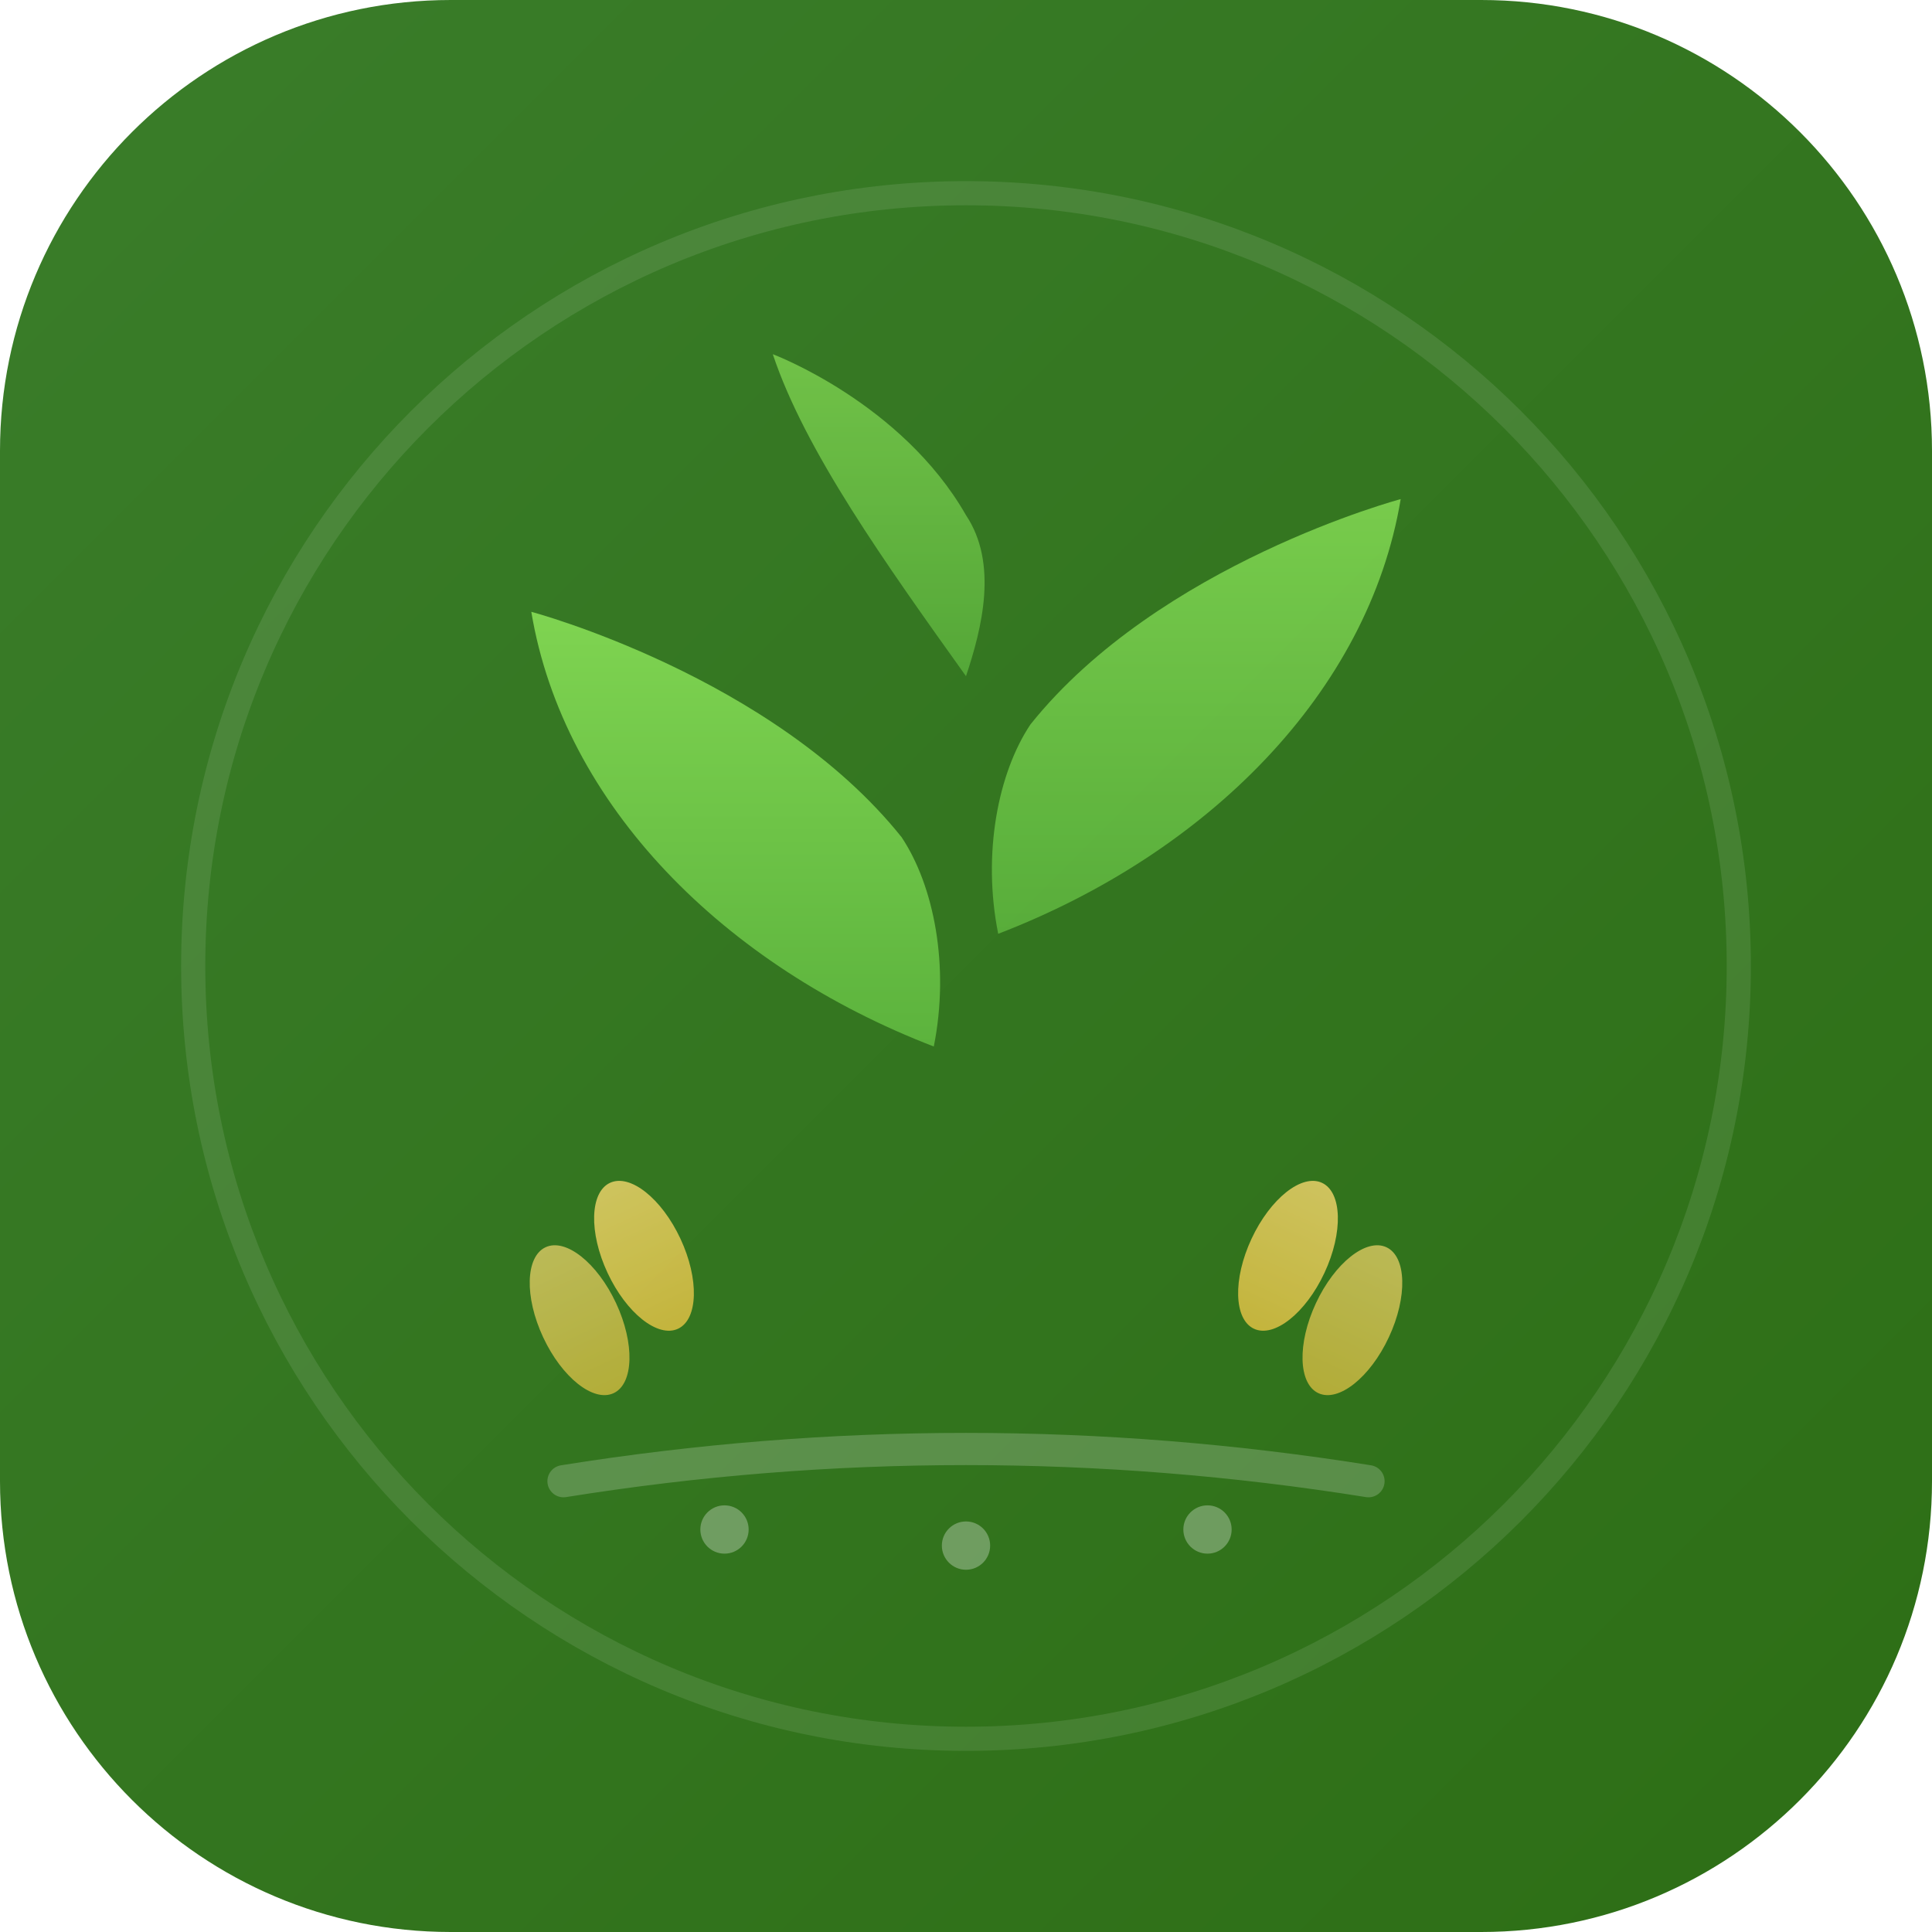
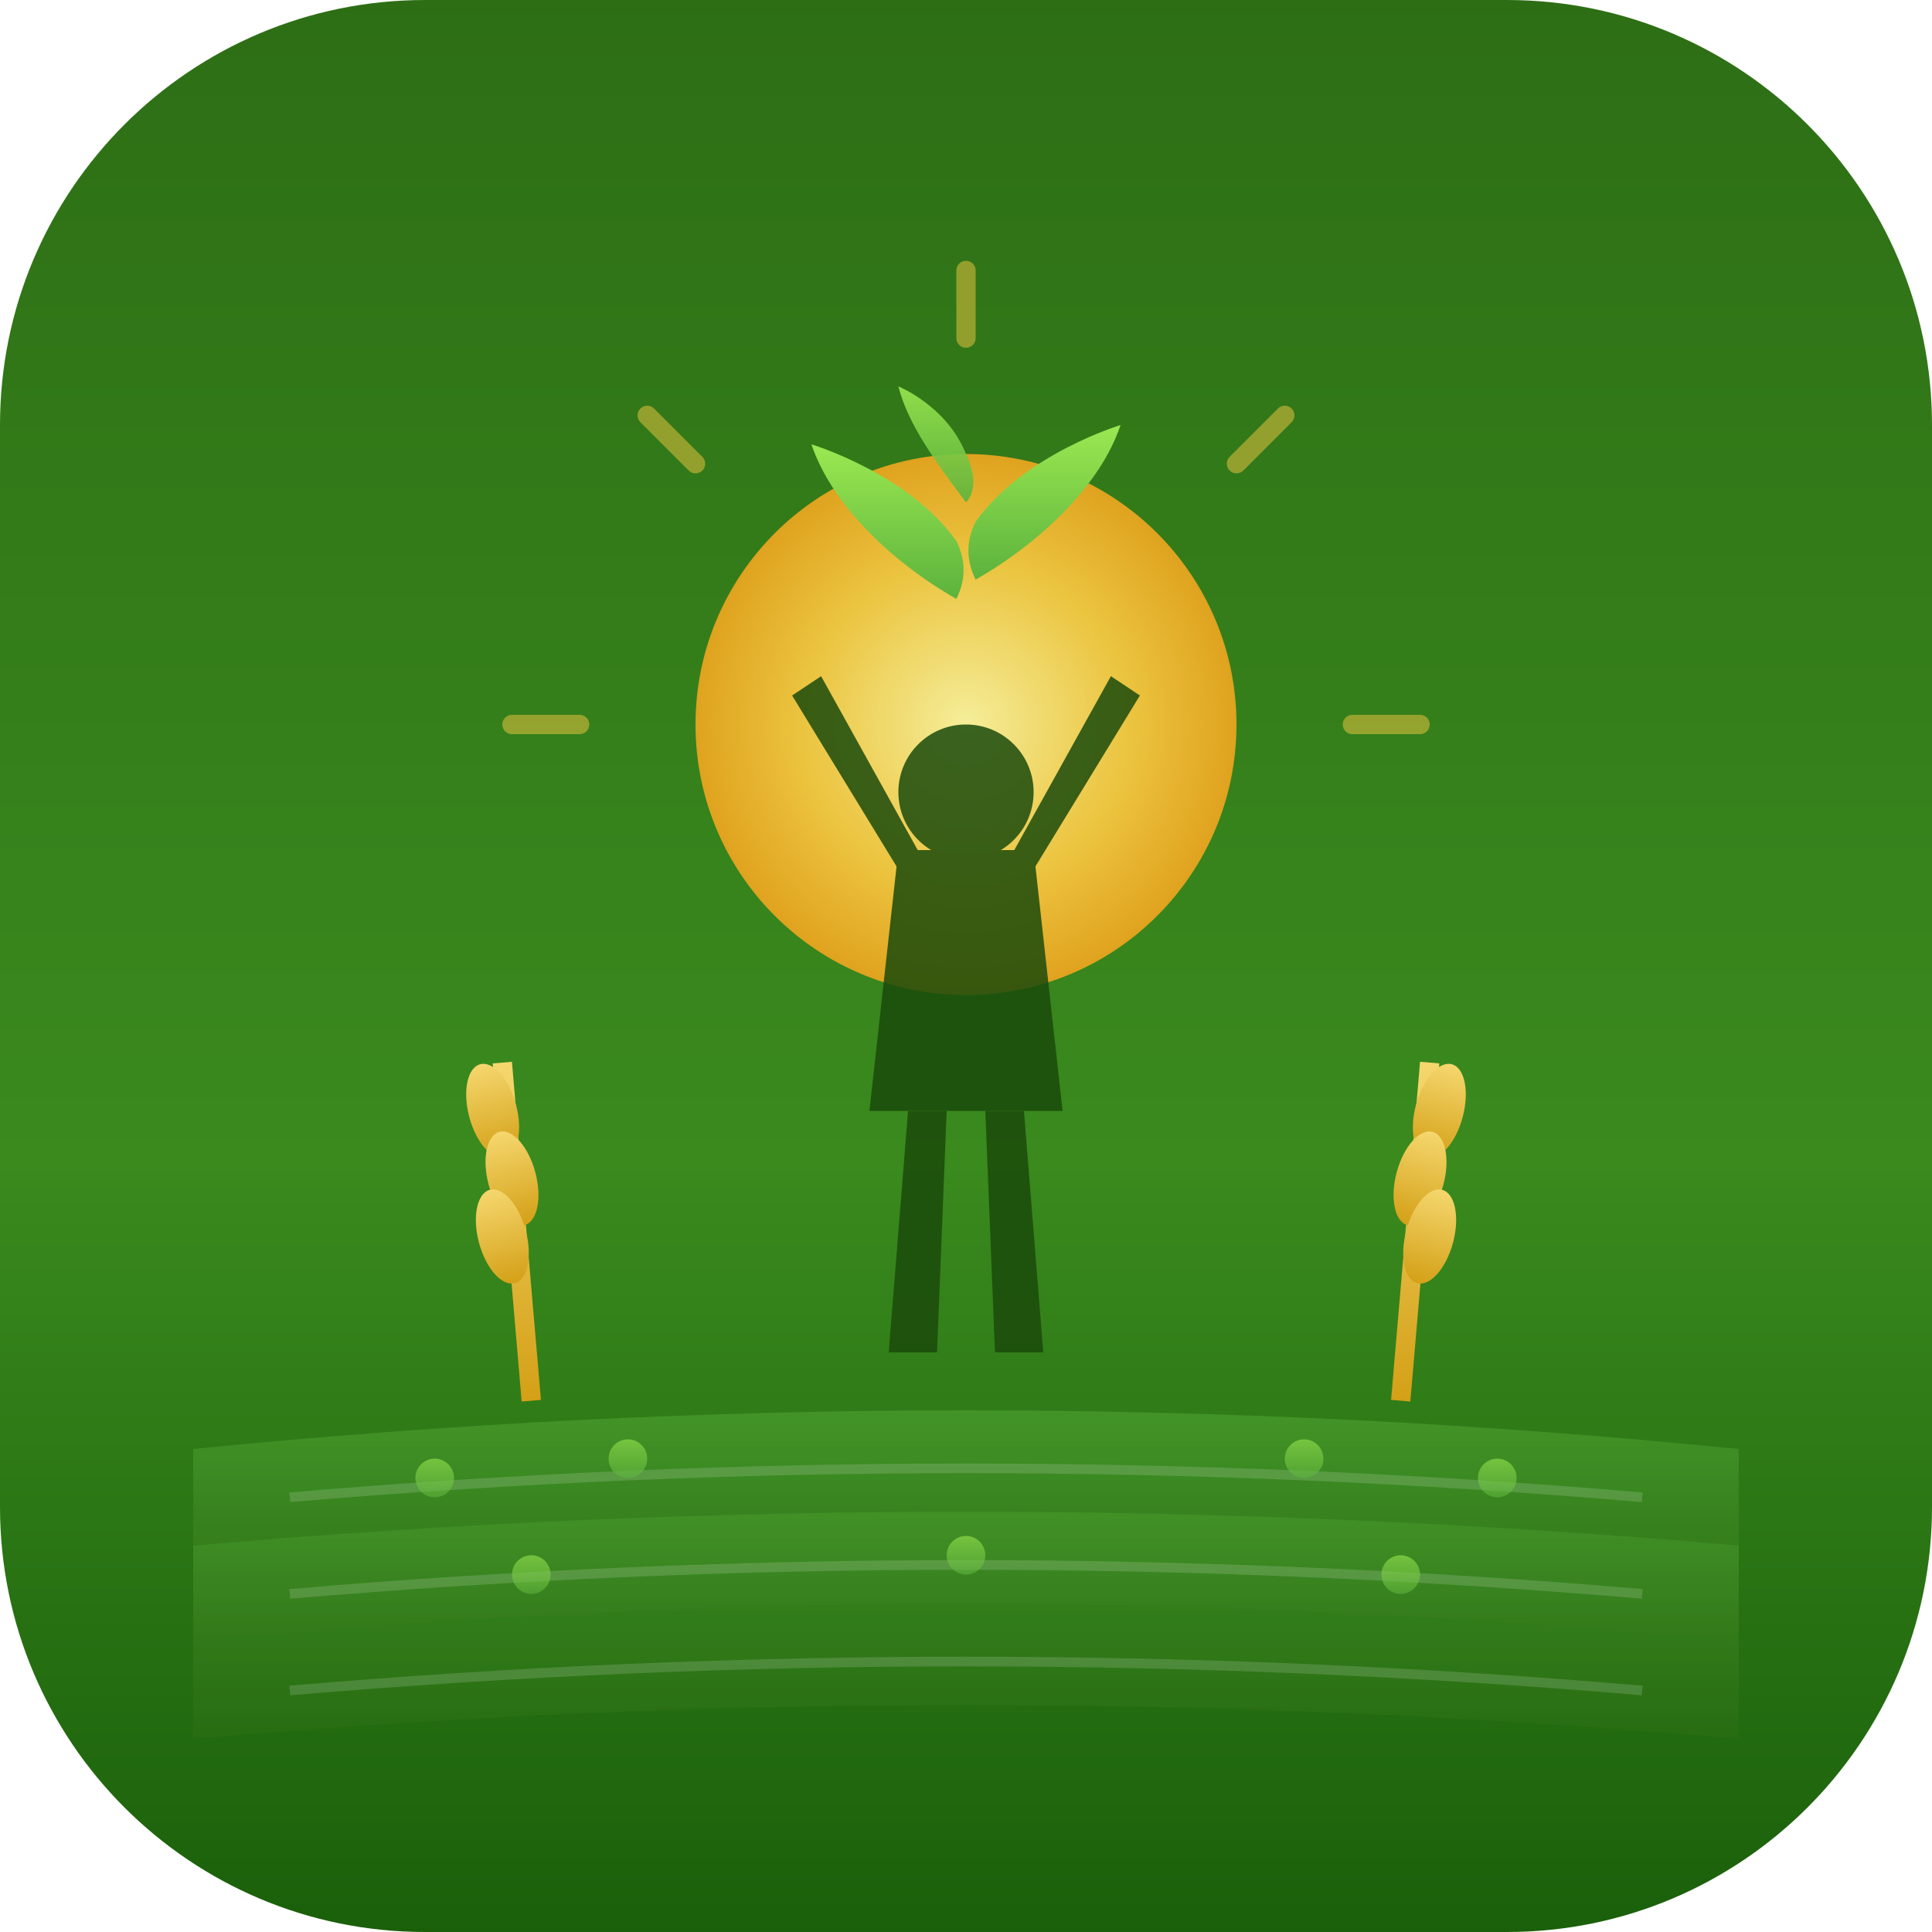
- <svg xmlns="http://www.w3.org/2000/svg" viewBox="0 0 120 120" width="120" height="120">
+ <svg xmlns="http://www.w3.org/2000/svg" viewBox="0 0 200 200" width="200" height="200">
  <defs>
-     <linearGradient id="bgGrad" x1="0" y1="0" x2="1" y2="1">
-       <stop offset="0%" stop-color="#3a7d2a" />
-       <stop offset="100%" stop-color="#2d6e15" />
+     <linearGradient id="bgGrad" x1="0" y1="0" x2="0" y2="1">
+       <stop offset="0%" stop-color="#2d6e15" />
+       <stop offset="60%" stop-color="#3a8a1e" />
+       <stop offset="100%" stop-color="#1a5f0a" />
    </linearGradient>
+     <radialGradient id="sunGrad" cx="50%" cy="50%">
+       <stop offset="0%" stop-color="#fff3a0" />
+       <stop offset="60%" stop-color="#f5c842" />
+       <stop offset="100%" stop-color="#e8a520" />
+     </radialGradient>
    <linearGradient id="leafGrad" x1="0" y1="0" x2="0" y2="1">
-       <stop offset="0%" stop-color="#7fd451" />
+       <stop offset="0%" stop-color="#9be851" />
      <stop offset="100%" stop-color="#5cb33d" />
    </linearGradient>
    <linearGradient id="wheatGrad" x1="0" y1="0" x2="0" y2="1">
      <stop offset="0%" stop-color="#f5d76e" />
-       <stop offset="100%" stop-color="#e8c544" />
+       <stop offset="100%" stop-color="#d4a017" />
+     </linearGradient>
+     <linearGradient id="fieldGrad" x1="0" y1="0" x2="0" y2="1">
+       <stop offset="0%" stop-color="#4a9e2e" />
+       <stop offset="100%" stop-color="#2d6e15" />
    </linearGradient>
  </defs>
-   <rect width="120" height="120" rx="28" fill="url(#bgGrad)" />
-   <circle cx="60" cy="60" r="48" fill="none" stroke="rgba(255,255,255,0.1)" stroke-width="1.5" />
-   <path d="M60 88 C60 88 60 55 60 40" stroke="url(#leafGrad)" stroke-width="4" stroke-linecap="round" fill="none" />
-   <path d="M58 65 C45 60 35 50 33 38 C33 38 48 42 56 52 C58 55 59 60 58 65 Z" fill="url(#leafGrad)" />
-   <path d="M62 58 C75 53 85 43 87 31 C87 31 72 35 64 45 C62 48 61 53 62 58 Z" fill="url(#leafGrad)" opacity="0.9" />
-   <path d="M60 42 C55 35 50 28 48 22 C48 22 56 25 60 32 C62 35 61 39 60 42 Z" fill="url(#leafGrad)" opacity="0.8" />
-   <ellipse cx="40" cy="78" rx="2.5" ry="5" fill="url(#wheatGrad)" opacity="0.8" transform="rotate(-25 40 78)" />
-   <ellipse cx="36" cy="82" rx="2.5" ry="5" fill="url(#wheatGrad)" opacity="0.7" transform="rotate(-25 36 82)" />
-   <ellipse cx="80" cy="78" rx="2.5" ry="5" fill="url(#wheatGrad)" opacity="0.8" transform="rotate(25 80 78)" />
-   <ellipse cx="84" cy="82" rx="2.5" ry="5" fill="url(#wheatGrad)" opacity="0.7" transform="rotate(25 84 82)" />
-   <path d="M35 92 Q60 88 85 92" stroke="rgba(255,255,255,0.2)" stroke-width="2" stroke-linecap="round" fill="none" />
-   <circle cx="45" cy="95" r="1.5" fill="rgba(255,255,255,0.3)" />
-   <circle cx="60" cy="96" r="1.5" fill="rgba(255,255,255,0.3)" />
-   <circle cx="75" cy="95" r="1.5" fill="rgba(255,255,255,0.3)" />
+   <rect width="200" height="200" rx="44" fill="url(#bgGrad)" />
+   <circle cx="100" cy="75" r="28" fill="url(#sunGrad)" opacity="0.95" />
+   <g stroke="#f5c842" stroke-width="2" stroke-linecap="round" opacity="0.5">
+     <line x1="100" y1="35" x2="100" y2="28" />
+     <line x1="72" y1="48" x2="67" y2="43" />
+     <line x1="128" y1="48" x2="133" y2="43" />
+     <line x1="60" y1="75" x2="53" y2="75" />
+     <line x1="140" y1="75" x2="147" y2="75" />
+   </g>
+   <g fill="#1a4a0a" opacity="0.85">
+     <circle cx="100" cy="82" r="7" />
+     <path d="M93 88 L107 88 L110 115 L90 115 Z" />
+     <path d="M93 90 L82 72 L85 70 L95 88 Z" />
+     <path d="M107 90 L118 72 L115 70 L105 88 Z" />
+     <path d="M94 115 L92 140 L97 140 L98 115 Z" />
+     <path d="M102 115 L103 140 L108 140 L106 115 Z" />
+   </g>
+   <g>
+     <path d="M100 70 L100 55" stroke="url(#leafGrad)" stroke-width="3" stroke-linecap="round" fill="none" />
+     <path d="M99 62 C92 58 86 52 84 46 C84 46 94 49 99 56 C100 58 100 60 99 62 Z" fill="url(#leafGrad)" />
+     <path d="M101 60 C108 56 114 50 116 44 C116 44 106 47 101 54 C100 56 100 58 101 60 Z" fill="url(#leafGrad)" />
+     <path d="M100 52 C97 48 94 44 93 40 C93 40 98 42 100 47 C101 49 101 51 100 52 Z" fill="url(#leafGrad)" opacity="0.9" />
+   </g>
+   <g>
+     <line x1="55" y1="145" x2="52" y2="110" stroke="url(#wheatGrad)" stroke-width="2" />
+     <ellipse cx="51" cy="115" rx="2.5" ry="5" fill="url(#wheatGrad)" transform="rotate(-15 51 115)" />
+     <ellipse cx="53" cy="122" rx="2.5" ry="5" fill="url(#wheatGrad)" transform="rotate(-15 53 122)" />
+     <ellipse cx="52" cy="128" rx="2.5" ry="5" fill="url(#wheatGrad)" transform="rotate(-15 52 128)" />
+   </g>
+   <g>
+     <line x1="145" y1="145" x2="148" y2="110" stroke="url(#wheatGrad)" stroke-width="2" />
+     <ellipse cx="149" cy="115" rx="2.5" ry="5" fill="url(#wheatGrad)" transform="rotate(15 149 115)" />
+     <ellipse cx="147" cy="122" rx="2.5" ry="5" fill="url(#wheatGrad)" transform="rotate(15 147 122)" />
+     <ellipse cx="148" cy="128" rx="2.5" ry="5" fill="url(#wheatGrad)" transform="rotate(15 148 128)" />
+   </g>
+   <path d="M20 150 Q100 142 180 150 L180 170 Q100 162 20 170 Z" fill="url(#fieldGrad)" opacity="0.7" />
+   <path d="M20 160 Q100 153 180 160 L180 180 Q100 173 20 180 Z" fill="url(#fieldGrad)" opacity="0.5" />
+   <g stroke="rgba(255,255,255,0.15)" stroke-width="1" fill="none">
+     <path d="M30 155 Q100 149 170 155" />
+     <path d="M30 165 Q100 159 170 165" />
+     <path d="M30 175 Q100 169 170 175" />
+   </g>
+   <g fill="url(#leafGrad)" opacity="0.6">
+     <circle cx="45" cy="153" r="2" />
+     <circle cx="65" cy="151" r="2" />
+     <circle cx="135" cy="151" r="2" />
+     <circle cx="155" cy="153" r="2" />
+     <circle cx="55" cy="163" r="2" />
+     <circle cx="100" cy="161" r="2" />
+     <circle cx="145" cy="163" r="2" />
+   </g>
</svg>
